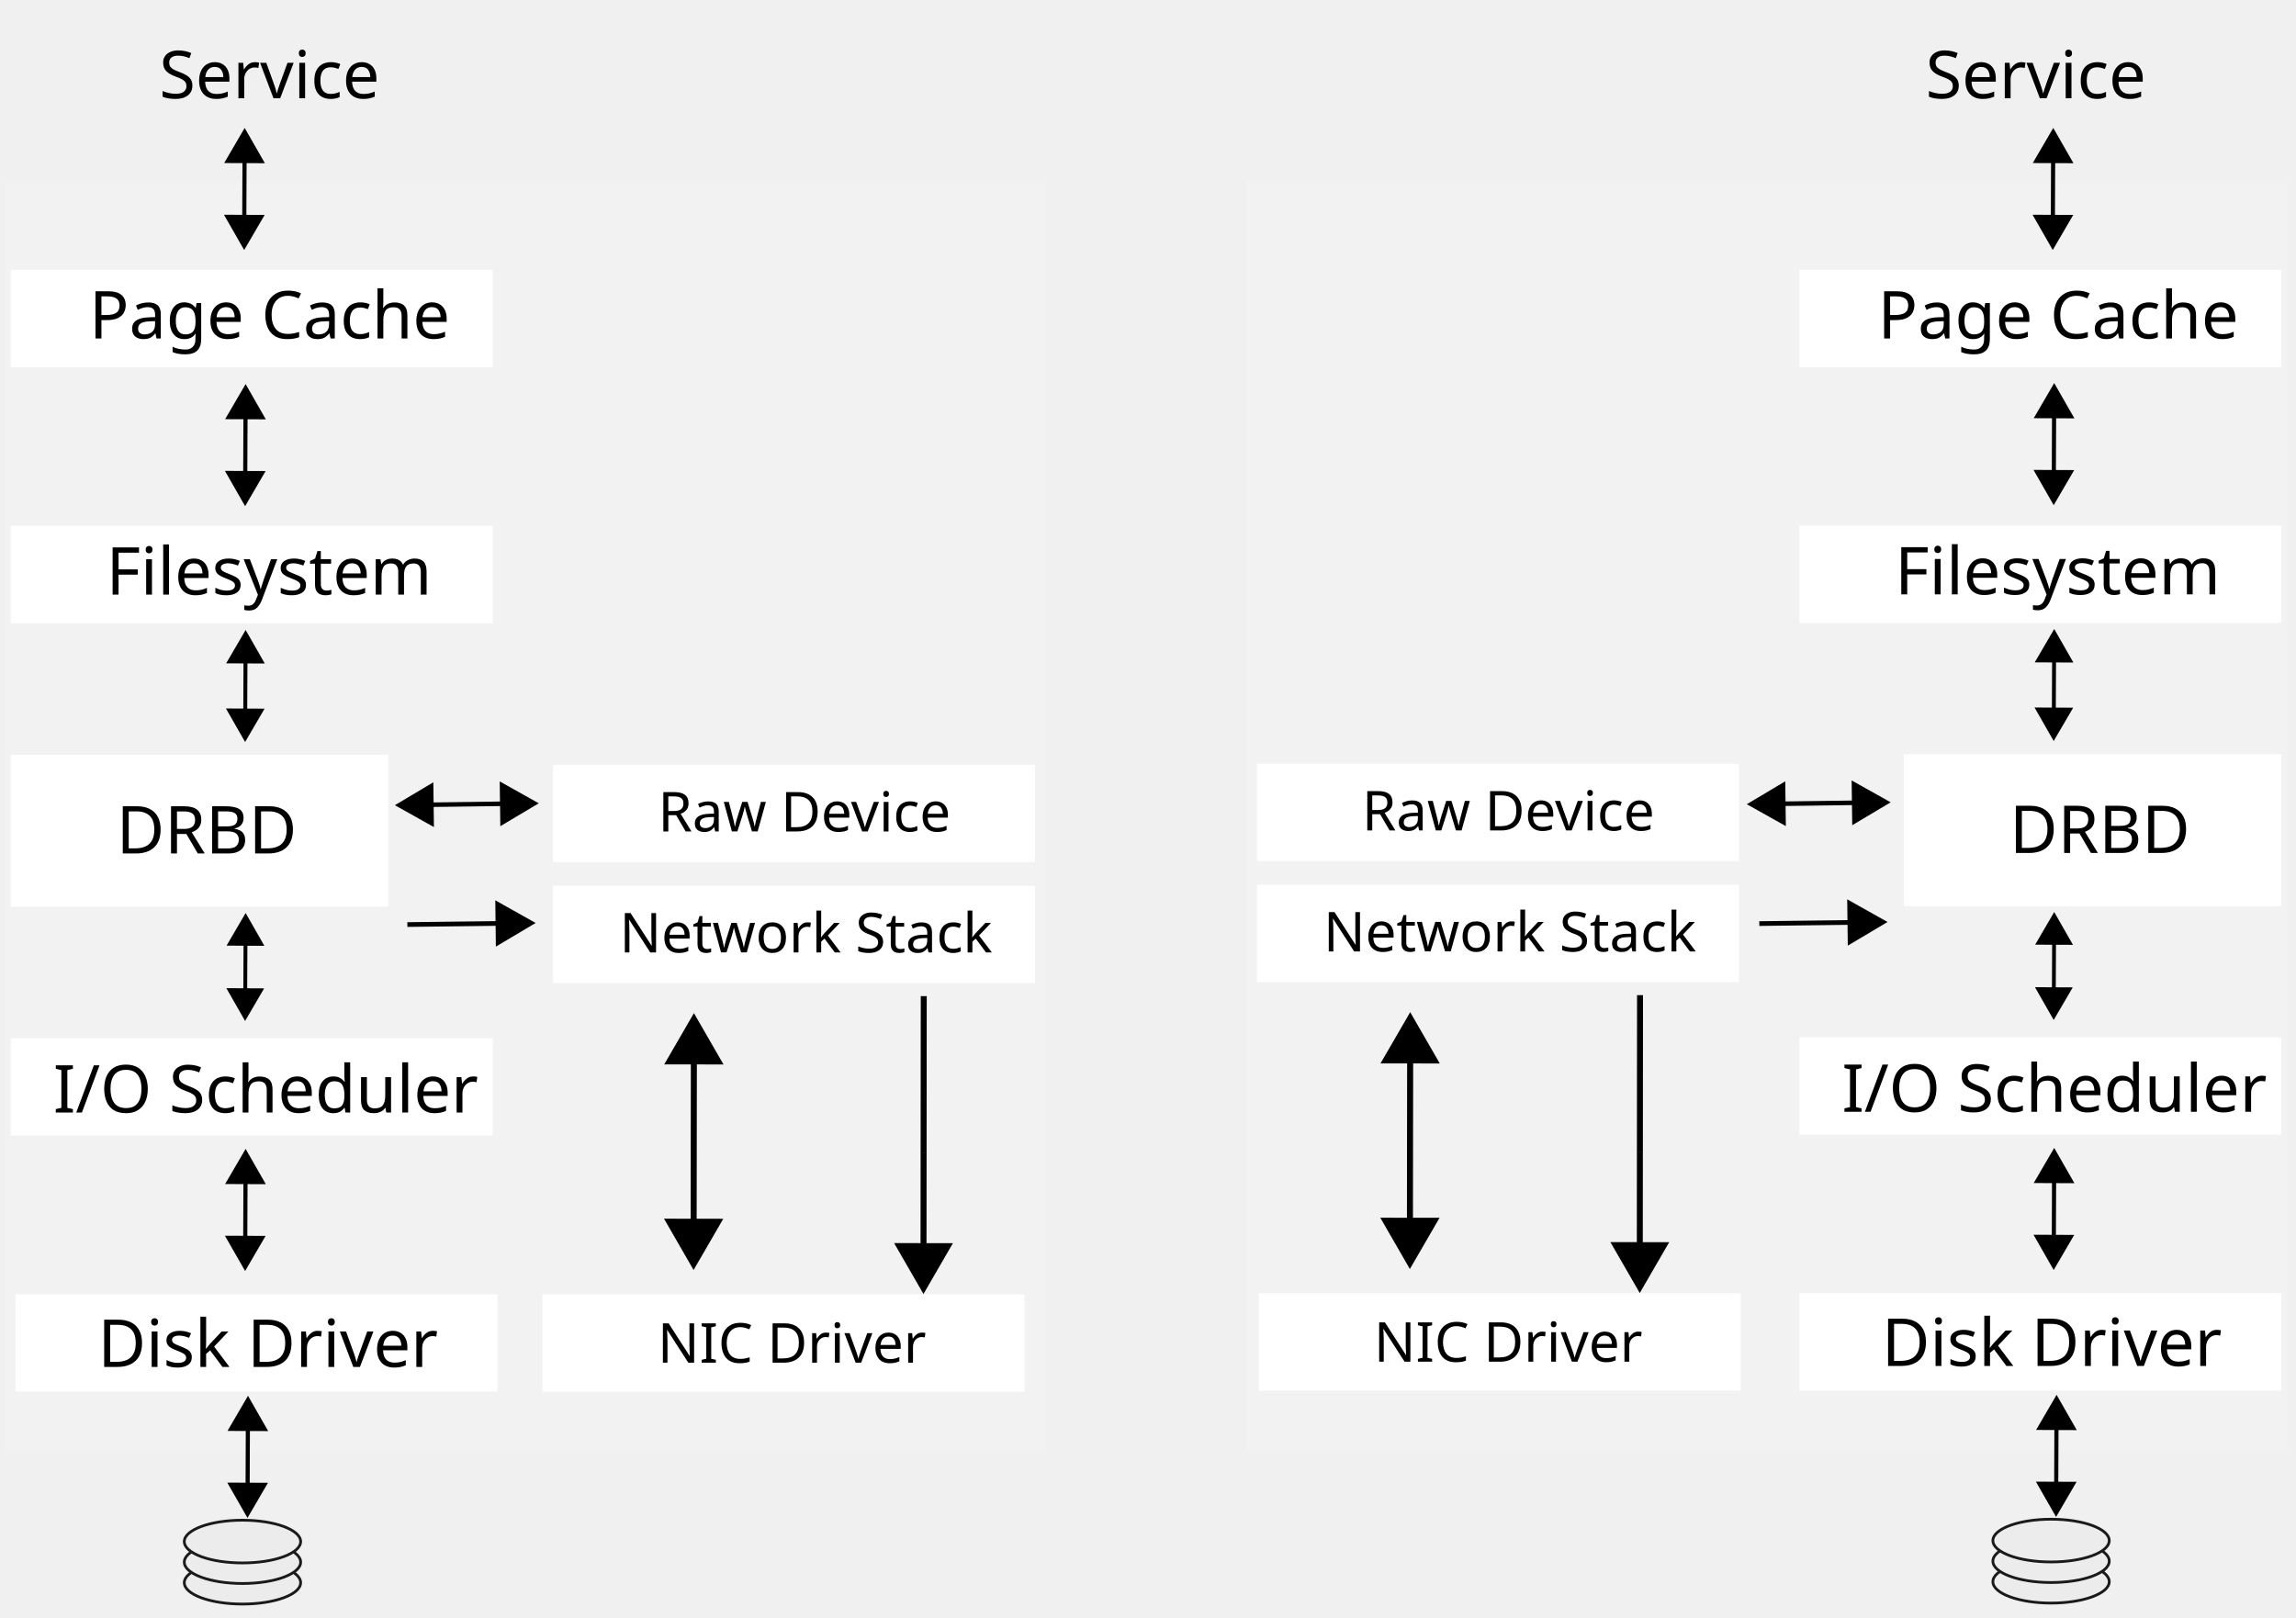
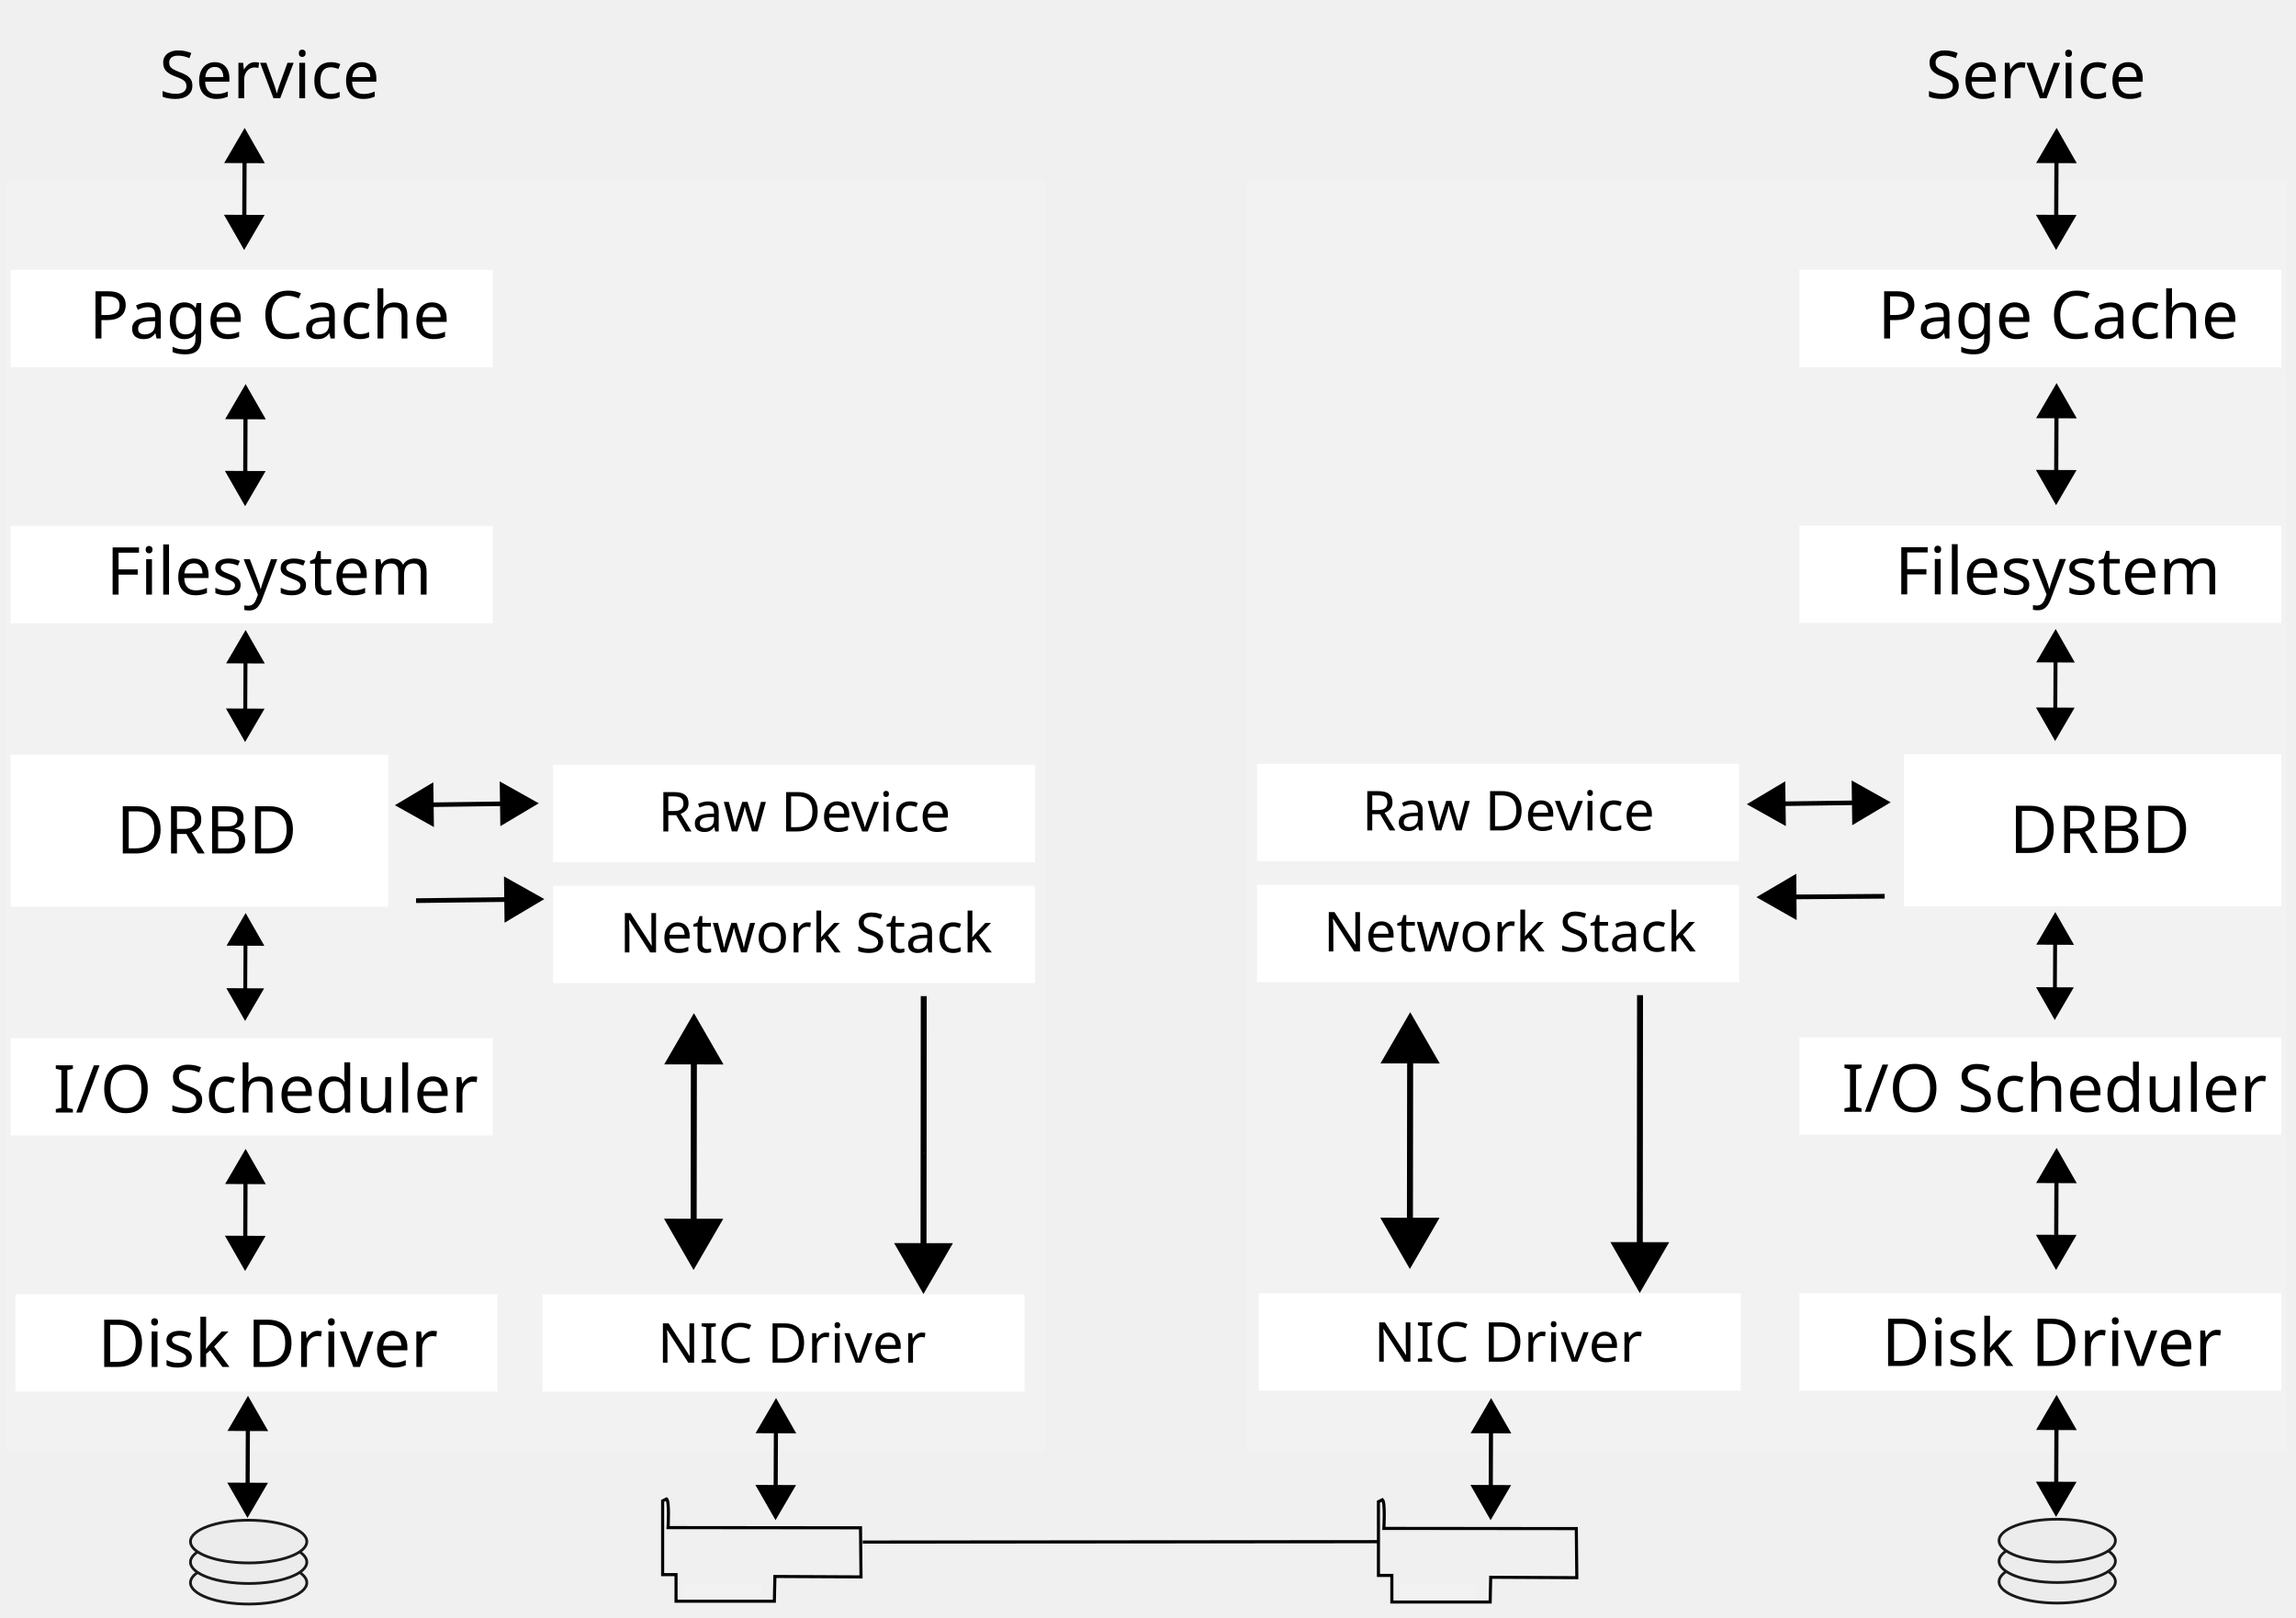
<svg xmlns="http://www.w3.org/2000/svg" width="744.094" height="524.409" id="svg2" version="1.1">
  <defs id="defs4">
    <marker orient="auto" refY="0.0" refX="0.0" id="TriangleInL" style="overflow:visible">
      <path id="path4393" d="M 5.77,0.0 L -2.88,5.0 L -2.88,-5.0 L 5.77,0.0 z " style="fill-rule:evenodd;stroke:#000000;stroke-width:1.0pt;marker-start:none" transform="scale(-0.8)" />
    </marker>
    <marker orient="auto" refY="0.0" refX="0.0" id="TriangleOutL" style="overflow:visible">
      <path id="path4402" d="M 5.77,0.0 L -2.88,5.0 L -2.88,-5.0 L 5.77,0.0 z " style="fill-rule:evenodd;stroke:#000000;stroke-width:1.0pt;marker-start:none" transform="scale(0.8)" />
    </marker>
    <marker orient="auto" refY="0.0" refX="0.0" id="Arrow2Lend" style="overflow:visible;">
      <path id="path4280" style="font-size:12.0;fill-rule:evenodd;stroke-width:0.625;stroke-linejoin:round;" d="M 8.719,4.034 L -2.207,0.016 L 8.719,-4.002 C 6.973,-1.63 6.983,1.616 8.719,4.034 z " transform="scale(1.1) rotate(180) translate(1,0)" />
    </marker>
    <marker orient="auto" refY="0.0" refX="0.0" id="Arrow1Lend" style="overflow:visible;">
      <path id="path4262" d="M 0.0,0.0 L 5.0,-5.0 L -12.5,0.0 L 5.0,5.0 L 0.0,0.0 z " style="fill-rule:evenodd;stroke:#000000;stroke-width:1.0pt;marker-start:none;" transform="scale(0.8) rotate(180) translate(12.5,0)" />
    </marker>
    <marker orient="auto" refY="0" refX="0" id="TriangleInL-0" style="overflow:visible">
      <path id="path4393-5" d="m 5.77,0 -8.65,5 0,-10 8.65,5 z" style="fill-rule:evenodd;stroke:#000000;stroke-width:1pt;marker-start:none" transform="scale(-0.8,-0.8)" />
    </marker>
    <marker orient="auto" refY="0" refX="0" id="TriangleOutL-7" style="overflow:visible">
      <path id="path4402-4" d="m 5.77,0 -8.65,5 0,-10 8.65,5 z" style="fill-rule:evenodd;stroke:#000000;stroke-width:1pt;marker-start:none" transform="scale(0.8,0.8)" />
    </marker>
    <marker orient="auto" refY="0" refX="0" id="TriangleInL-4" style="overflow:visible">
      <path id="path4393-53" d="m 5.77,0 -8.65,5 0,-10 8.65,5 z" style="fill-rule:evenodd;stroke:#000000;stroke-width:1pt;marker-start:none" transform="scale(-0.8,-0.8)" />
    </marker>
    <marker orient="auto" refY="0" refX="0" id="TriangleOutL-8" style="overflow:visible">
      <path id="path4402-1" d="m 5.77,0 -8.65,5 0,-10 8.65,5 z" style="fill-rule:evenodd;stroke:#000000;stroke-width:1pt;marker-start:none" transform="scale(0.8,0.8)" />
    </marker>
    <marker orient="auto" refY="0" refX="0" id="marker5892" style="overflow:visible">
      <path id="path5894" d="m 5.77,0 -8.65,5 0,-10 8.65,5 z" style="fill-rule:evenodd;stroke:#000000;stroke-width:1pt;marker-start:none" transform="scale(-0.8,-0.8)" />
    </marker>
    <marker orient="auto" refY="0" refX="0" id="marker5896" style="overflow:visible">
      <path id="path5898" d="m 5.77,0 -8.65,5 0,-10 8.65,5 z" style="fill-rule:evenodd;stroke:#000000;stroke-width:1pt;marker-start:none" transform="scale(0.8,0.8)" />
    </marker>
    <marker orient="auto" refY="0" refX="0" id="TriangleInL-6" style="overflow:visible">
      <path id="path4393-0" d="m 5.77,0 -8.65,5 0,-10 8.65,5 z" style="fill-rule:evenodd;stroke:#000000;stroke-width:1pt;marker-start:none" transform="scale(-0.8,-0.8)" />
    </marker>
    <marker orient="auto" refY="0" refX="0" id="TriangleOutL-2" style="overflow:visible">
      <path id="path4402-2" d="m 5.77,0 -8.65,5 0,-10 8.65,5 z" style="fill-rule:evenodd;stroke:#000000;stroke-width:1pt;marker-start:none" transform="scale(0.8,0.8)" />
    </marker>
    <marker orient="auto" refY="0" refX="0" id="TriangleInL-3" style="overflow:visible">
      <path id="path4393-1" d="m 5.77,0 -8.65,5 0,-10 8.65,5 z" style="fill-rule:evenodd;stroke:#000000;stroke-width:1pt;marker-start:none" transform="scale(-0.8,-0.8)" />
    </marker>
    <marker orient="auto" refY="0" refX="0" id="TriangleOutL-1" style="overflow:visible">
      <path id="path4402-19" d="m 5.77,0 -8.65,5 0,-10 8.65,5 z" style="fill-rule:evenodd;stroke:#000000;stroke-width:1pt;marker-start:none" transform="scale(0.8,0.8)" />
    </marker>
    <marker orient="auto" refY="0" refX="0" id="TriangleInL-1" style="overflow:visible">
      <path id="path4393-9" d="m 5.77,0 -8.65,5 0,-10 8.65,5 z" style="fill-rule:evenodd;stroke:#000000;stroke-width:1pt;marker-start:none" transform="scale(-0.8,-0.8)" />
    </marker>
    <marker orient="auto" refY="0" refX="0" id="TriangleOutL-87" style="overflow:visible">
      <path id="path4402-6" d="m 5.77,0 -8.65,5 0,-10 8.65,5 z" style="fill-rule:evenodd;stroke:#000000;stroke-width:1pt;marker-start:none" transform="scale(0.8,0.8)" />
    </marker>
    <marker orient="auto" refY="0" refX="0" id="TriangleInL-8" style="overflow:visible">
      <path id="path4393-3" d="m 5.77,0 -8.65,5 0,-10 8.65,5 z" style="fill-rule:evenodd;stroke:#000000;stroke-width:1pt;marker-start:none" transform="scale(-0.8,-0.8)" />
    </marker>
    <marker orient="auto" refY="0" refX="0" id="TriangleOutL-3" style="overflow:visible">
      <path id="path4402-46" d="m 5.77,0 -8.65,5 0,-10 8.65,5 z" style="fill-rule:evenodd;stroke:#000000;stroke-width:1pt;marker-start:none" transform="scale(0.8,0.8)" />
    </marker>
    <marker orient="auto" refY="0" refX="0" id="TriangleInL-66" style="overflow:visible">
      <path id="path4393-34" d="m 5.77,0 -8.65,5 0,-10 8.65,5 z" style="fill-rule:evenodd;stroke:#000000;stroke-width:1pt;marker-start:none" transform="scale(-0.8,-0.8)" />
    </marker>
    <marker orient="auto" refY="0" refX="0" id="TriangleOutL-17" style="overflow:visible">
      <path id="path4402-13" d="m 5.77,0 -8.65,5 0,-10 8.65,5 z" style="fill-rule:evenodd;stroke:#000000;stroke-width:1pt;marker-start:none" transform="scale(0.8,0.8)" />
    </marker>
    <marker orient="auto" refY="0" refX="0" id="TriangleInL-68" style="overflow:visible">
      <path id="path4393-09" d="m 5.77,0 -8.65,5 0,-10 8.65,5 z" style="fill-rule:evenodd;stroke:#000000;stroke-width:1pt;marker-start:none" transform="scale(-0.8,-0.8)" />
    </marker>
    <marker orient="auto" refY="0" refX="0" id="TriangleOutL-36" style="overflow:visible">
      <path id="path4402-3" d="m 5.77,0 -8.65,5 0,-10 8.65,5 z" style="fill-rule:evenodd;stroke:#000000;stroke-width:1pt;marker-start:none" transform="scale(0.8,0.8)" />
    </marker>
    <marker orient="auto" refY="0" refX="0" id="TriangleOutL-71" style="overflow:visible">
      <path id="path4402-9" d="m 5.77,0 -8.65,5 0,-10 8.65,5 z" style="fill-rule:evenodd;stroke:#000000;stroke-width:1pt;marker-start:none" transform="scale(0.8,0.8)" />
    </marker>
    <marker orient="auto" refY="0" refX="0" id="TriangleInL-16" style="overflow:visible">
      <path id="path4393-19" d="m 5.77,0 -8.65,5 0,-10 8.65,5 z" style="fill-rule:evenodd;stroke:#000000;stroke-width:1pt;marker-start:none" transform="scale(-0.8,-0.8)" />
    </marker>
    <marker orient="auto" refY="0" refX="0" id="TriangleOutL-12" style="overflow:visible">
      <path id="path4402-14" d="m 5.77,0 -8.65,5 0,-10 8.65,5 z" style="fill-rule:evenodd;stroke:#000000;stroke-width:1pt;marker-start:none" transform="scale(0.8,0.8)" />
    </marker>
    <marker orient="auto" refY="0" refX="0" id="TriangleInL-37" style="overflow:visible">
      <path id="path4393-2" d="m 5.77,0 -8.65,5 0,-10 8.65,5 z" style="fill-rule:evenodd;stroke:#000000;stroke-width:1pt;marker-start:none" transform="scale(-0.8,-0.8)" />
    </marker>
    <marker orient="auto" refY="0" refX="0" id="TriangleOutL-6" style="overflow:visible">
      <path id="path4402-5" d="m 5.77,0 -8.65,5 0,-10 8.65,5 z" style="fill-rule:evenodd;stroke:#000000;stroke-width:1pt;marker-start:none" transform="scale(0.8,0.8)" />
    </marker>
    <marker orient="auto" refY="0" refX="0" id="marker6765" style="overflow:visible">
      <path id="path6767" d="m 5.77,0 -8.65,5 0,-10 8.65,5 z" style="fill-rule:evenodd;stroke:#000000;stroke-width:1pt;marker-start:none" transform="scale(0.8,0.8)" />
    </marker>
    <marker orient="auto" refY="0" refX="0" id="marker6769" style="overflow:visible">
      <path id="path6771" d="m 5.77,0 -8.65,5 0,-10 8.65,5 z" style="fill-rule:evenodd;stroke:#000000;stroke-width:1pt;marker-start:none" transform="scale(-0.8,-0.8)" />
    </marker>
    <marker orient="auto" refY="0" refX="0" id="marker6773" style="overflow:visible">
      <path id="path6775" d="m 5.77,0 -8.65,5 0,-10 8.65,5 z" style="fill-rule:evenodd;stroke:#000000;stroke-width:1pt;marker-start:none" transform="scale(0.8,0.8)" />
    </marker>
    <marker orient="auto" refY="0" refX="0" id="marker6777" style="overflow:visible">
      <path id="path6779" d="m 5.77,0 -8.65,5 0,-10 8.65,5 z" style="fill-rule:evenodd;stroke:#000000;stroke-width:1pt;marker-start:none" transform="scale(0.8,0.8)" />
    </marker>
    <marker orient="auto" refY="0" refX="0" id="marker6781" style="overflow:visible">
      <path id="path6783" d="m 5.77,0 -8.65,5 0,-10 8.65,5 z" style="fill-rule:evenodd;stroke:#000000;stroke-width:1pt;marker-start:none" transform="scale(-0.8,-0.8)" />
    </marker>
    <marker orient="auto" refY="0" refX="0" id="marker6785" style="overflow:visible">
      <path id="path6787" d="m 5.77,0 -8.65,5 0,-10 8.65,5 z" style="fill-rule:evenodd;stroke:#000000;stroke-width:1pt;marker-start:none" transform="scale(0.8,0.8)" />
    </marker>
    <marker orient="auto" refY="0" refX="0" id="marker6789" style="overflow:visible">
      <path id="path6791" d="m 5.77,0 -8.65,5 0,-10 8.65,5 z" style="fill-rule:evenodd;stroke:#000000;stroke-width:1pt;marker-start:none" transform="scale(-0.8,-0.8)" />
    </marker>
    <marker orient="auto" refY="0" refX="0" id="marker6793" style="overflow:visible">
      <path id="path6795" d="m 5.77,0 -8.65,5 0,-10 8.65,5 z" style="fill-rule:evenodd;stroke:#000000;stroke-width:1pt;marker-start:none" transform="scale(0.8,0.8)" />
    </marker>
    <marker orient="auto" refY="0" refX="0" id="marker6797" style="overflow:visible">
      <path id="path6799" d="m 5.77,0 -8.65,5 0,-10 8.65,5 z" style="fill-rule:evenodd;stroke:#000000;stroke-width:1pt;marker-start:none" transform="scale(-0.8,-0.8)" />
    </marker>
    <marker orient="auto" refY="0" refX="0" id="marker6801" style="overflow:visible">
      <path id="path6803" d="m 5.77,0 -8.65,5 0,-10 8.65,5 z" style="fill-rule:evenodd;stroke:#000000;stroke-width:1pt;marker-start:none" transform="scale(0.8,0.8)" />
    </marker>
    <marker orient="auto" refY="0" refX="0" id="marker6805" style="overflow:visible">
      <path id="path6807" d="m 5.77,0 -8.65,5 0,-10 8.65,5 z" style="fill-rule:evenodd;stroke:#000000;stroke-width:1pt;marker-start:none" transform="scale(-0.8,-0.8)" />
    </marker>
    <marker orient="auto" refY="0" refX="0" id="marker6809" style="overflow:visible">
      <path id="path6811" d="m 5.77,0 -8.65,5 0,-10 8.65,5 z" style="fill-rule:evenodd;stroke:#000000;stroke-width:1pt;marker-start:none" transform="scale(0.8,0.8)" />
    </marker>
    <marker orient="auto" refY="0" refX="0" id="marker6813" style="overflow:visible">
      <path id="path6815" d="m 5.77,0 -8.65,5 0,-10 8.65,5 z" style="fill-rule:evenodd;stroke:#000000;stroke-width:1pt;marker-start:none" transform="scale(-0.8,-0.8)" />
    </marker>
    <marker orient="auto" refY="0" refX="0" id="marker6817" style="overflow:visible">
      <path id="path6819" d="m 5.77,0 -8.65,5 0,-10 8.65,5 z" style="fill-rule:evenodd;stroke:#000000;stroke-width:1pt;marker-start:none" transform="scale(0.8,0.8)" />
    </marker>
    <marker orient="auto" refY="0" refX="0" id="marker6821" style="overflow:visible">
      <path id="path6823" d="m 5.77,0 -8.65,5 0,-10 8.65,5 z" style="fill-rule:evenodd;stroke:#000000;stroke-width:1pt;marker-start:none" transform="scale(-0.8,-0.8)" />
    </marker>
    <marker orient="auto" refY="0" refX="0" id="marker6825" style="overflow:visible">
      <path id="path6827" d="m 5.77,0 -8.65,5 0,-10 8.65,5 z" style="fill-rule:evenodd;stroke:#000000;stroke-width:1pt;marker-start:none" transform="scale(0.8,0.8)" />
    </marker>
    <marker orient="auto" refY="0" refX="0" id="TriangleInL-7" style="overflow:visible">
      <path id="path4393-530" d="m 5.77,0 -8.65,5 0,-10 8.65,5 z" style="fill-rule:evenodd;stroke:#000000;stroke-width:1pt;marker-start:none" transform="scale(-0.8,-0.8)" />
    </marker>
    <marker orient="auto" refY="0" refX="0" id="TriangleOutL-66" style="overflow:visible">
      <path id="path4402-18" d="m 5.77,0 -8.65,5 0,-10 8.65,5 z" style="fill-rule:evenodd;stroke:#000000;stroke-width:1pt;marker-start:none" transform="scale(0.8,0.8)" />
    </marker>
    <marker orient="auto" refY="0" refX="0" id="marker7062" style="overflow:visible">
      <path id="path7064" d="m 5.77,0 -8.65,5 0,-10 8.65,5 z" style="fill-rule:evenodd;stroke:#000000;stroke-width:1pt;marker-start:none" transform="scale(0.8,0.8)" />
    </marker>
    <marker orient="auto" refY="0" refX="0" id="marker7066" style="overflow:visible">
      <path id="path7068" d="m 5.77,0 -8.65,5 0,-10 8.65,5 z" style="fill-rule:evenodd;stroke:#000000;stroke-width:1pt;marker-start:none" transform="scale(-0.8,-0.8)" />
    </marker>
    <marker orient="auto" refY="0" refX="0" id="marker7070" style="overflow:visible">
      <path id="path7072" d="m 5.77,0 -8.65,5 0,-10 8.65,5 z" style="fill-rule:evenodd;stroke:#000000;stroke-width:1pt;marker-start:none" transform="scale(0.8,0.8)" />
    </marker>
    <marker orient="auto" refY="0" refX="0" id="marker7074" style="overflow:visible">
      <path id="path7076" d="m 5.77,0 -8.65,5 0,-10 8.65,5 z" style="fill-rule:evenodd;stroke:#000000;stroke-width:1pt;marker-start:none" transform="scale(0.8,0.8)" />
    </marker>
    <marker orient="auto" refY="0" refX="0" id="marker7078" style="overflow:visible">
      <path id="path7080" d="m 5.77,0 -8.65,5 0,-10 8.65,5 z" style="fill-rule:evenodd;stroke:#000000;stroke-width:1pt;marker-start:none" transform="scale(-0.8,-0.8)" />
    </marker>
    <marker orient="auto" refY="0" refX="0" id="marker7082" style="overflow:visible">
      <path id="path7084" d="m 5.77,0 -8.65,5 0,-10 8.65,5 z" style="fill-rule:evenodd;stroke:#000000;stroke-width:1pt;marker-start:none" transform="scale(0.8,0.8)" />
    </marker>
    <marker orient="auto" refY="0" refX="0" id="marker7086" style="overflow:visible">
      <path id="path7088" d="m 5.77,0 -8.65,5 0,-10 8.65,5 z" style="fill-rule:evenodd;stroke:#000000;stroke-width:1pt;marker-start:none" transform="scale(-0.8,-0.8)" />
    </marker>
    <marker orient="auto" refY="0" refX="0" id="marker7090" style="overflow:visible">
      <path id="path7092" d="m 5.77,0 -8.65,5 0,-10 8.65,5 z" style="fill-rule:evenodd;stroke:#000000;stroke-width:1pt;marker-start:none" transform="scale(0.8,0.8)" />
    </marker>
    <marker orient="auto" refY="0" refX="0" id="marker7094" style="overflow:visible">
      <path id="path7096" d="m 5.77,0 -8.65,5 0,-10 8.65,5 z" style="fill-rule:evenodd;stroke:#000000;stroke-width:1pt;marker-start:none" transform="scale(-0.8,-0.8)" />
    </marker>
    <marker orient="auto" refY="0" refX="0" id="marker7098" style="overflow:visible">
      <path id="path7100" d="m 5.77,0 -8.65,5 0,-10 8.65,5 z" style="fill-rule:evenodd;stroke:#000000;stroke-width:1pt;marker-start:none" transform="scale(0.8,0.8)" />
    </marker>
    <marker orient="auto" refY="0" refX="0" id="marker7102" style="overflow:visible">
      <path id="path7104" d="m 5.77,0 -8.65,5 0,-10 8.65,5 z" style="fill-rule:evenodd;stroke:#000000;stroke-width:1pt;marker-start:none" transform="scale(-0.8,-0.8)" />
    </marker>
    <marker orient="auto" refY="0" refX="0" id="marker7106" style="overflow:visible">
      <path id="path7108" d="m 5.77,0 -8.65,5 0,-10 8.65,5 z" style="fill-rule:evenodd;stroke:#000000;stroke-width:1pt;marker-start:none" transform="scale(0.8,0.8)" />
    </marker>
    <marker orient="auto" refY="0" refX="0" id="marker7110" style="overflow:visible">
      <path id="path7112" d="m 5.77,0 -8.65,5 0,-10 8.65,5 z" style="fill-rule:evenodd;stroke:#000000;stroke-width:1pt;marker-start:none" transform="scale(-0.8,-0.8)" />
    </marker>
    <marker orient="auto" refY="0" refX="0" id="marker7114" style="overflow:visible">
      <path id="path7116" d="m 5.77,0 -8.65,5 0,-10 8.65,5 z" style="fill-rule:evenodd;stroke:#000000;stroke-width:1pt;marker-start:none" transform="scale(0.8,0.8)" />
    </marker>
    <marker orient="auto" refY="0" refX="0" id="marker7118" style="overflow:visible">
      <path id="path7120" d="m 5.77,0 -8.65,5 0,-10 8.65,5 z" style="fill-rule:evenodd;stroke:#000000;stroke-width:1pt;marker-start:none" transform="scale(-0.8,-0.8)" />
    </marker>
    <marker orient="auto" refY="0" refX="0" id="marker7122" style="overflow:visible">
      <path id="path7124" d="m 5.77,0 -8.65,5 0,-10 8.65,5 z" style="fill-rule:evenodd;stroke:#000000;stroke-width:1pt;marker-start:none" transform="scale(0.8,0.8)" />
    </marker>
+     <marker orient="auto" refY="0" refX="0" id="TriangleInL-15" style="overflow:visible">
+       <path id="path4393-24" d="m 5.77,0 -8.65,5 0,-10 8.65,5 z" style="fill-rule:evenodd;stroke:#000000;stroke-width:1pt;marker-start:none" transform="scale(-0.8,-0.8)" />
+     </marker>
+     <marker orient="auto" refY="0" refX="0" id="TriangleOutL-35" style="overflow:visible">
+       <path id="path4402-7" d="m 5.77,0 -8.65,5 0,-10 8.65,5 z" style="fill-rule:evenodd;stroke:#000000;stroke-width:1pt;marker-start:none" transform="scale(0.8,0.8)" />
+     </marker>
+     <marker orient="auto" refY="0" refX="0" id="TriangleInL-62" style="overflow:visible">
+       <path id="path4393-7" d="m 5.77,0 -8.65,5 0,-10 8.65,5 z" style="fill-rule:evenodd;stroke:#000000;stroke-width:1pt;marker-start:none" transform="scale(-0.8,-0.8)" />
+     </marker>
+     <marker orient="auto" refY="0" refX="0" id="TriangleOutL-5" style="overflow:visible">
+       <path id="path4402-74" d="m 5.77,0 -8.65,5 0,-10 8.65,5 z" style="fill-rule:evenodd;stroke:#000000;stroke-width:1pt;marker-start:none" transform="scale(0.8,0.8)" />
+     </marker>
  </defs>
  <g id="layer1" transform="translate(0,-527.9527)">
    <rect style="fill:#f2f2f2;stroke:none" id="rect2816" width="336.883" height="411.546" x="1.838" y="586.654" />
    <rect style="fill:#f2f2f2;stroke:none" id="rect2816-2" width="336.883" height="411.546" x="403.972" y="586.654" />
-     <path style="fill:none;stroke:#000000;stroke-width:1.339;stroke-linecap:square;stroke-linejoin:miter;stroke-miterlimit:0.9;stroke-opacity:1;stroke-dasharray:none;marker-start:url(#TriangleInL);marker-mid:none;marker-end:url(#TriangleOutL);display:inline" d="m 665.704,659.73 -0.101,24.358" id="path4254-8" />
-     <path style="fill:none;stroke:#000000;stroke-width:1.272;stroke-linecap:square;stroke-linejoin:miter;stroke-miterlimit:0.9;stroke-opacity:1;stroke-dasharray:none;marker-start:url(#TriangleInL);marker-mid:none;marker-end:url(#TriangleOutL);display:inline" d="m 665.704,739.06 -0.101,21.85" id="path4254-2-54" />
-     <path style="fill:none;stroke:#000000;stroke-width:1.244;stroke-linecap:square;stroke-linejoin:miter;stroke-miterlimit:0.9;stroke-opacity:1;stroke-dasharray:none;marker-start:url(#TriangleInL);marker-mid:none;marker-end:url(#TriangleOutL);display:inline" d="m 665.704,830.638 -0.102,20.848" id="path4254-2-8-3" />
-     <path style="fill:none;stroke:#000000;stroke-width:1.339;stroke-linecap:square;stroke-linejoin:miter;stroke-miterlimit:0.9;stroke-opacity:1;stroke-dasharray:none;marker-start:url(#TriangleInL);marker-mid:none;marker-end:url(#TriangleOutL);display:inline" d="m 665.704,907.634 -0.101,24.358" id="path4254-2-0-9" />
+     <path style="fill:none;stroke:#000000;stroke-width:1.339;stroke-linecap:square;stroke-linejoin:miter;stroke-miterlimit:0.9;stroke-opacity:1;stroke-dasharray:none;marker-start:url(#TriangleInL);marker-mid:none;marker-end:url(#TriangleOutL);display:inline" d="m 666.473,659.73 -0.101,24.358" id="path4254-8" />
+     <path style="fill:none;stroke:#000000;stroke-width:1.272;stroke-linecap:square;stroke-linejoin:miter;stroke-miterlimit:0.9;stroke-opacity:1;stroke-dasharray:none;marker-start:url(#TriangleInL);marker-mid:none;marker-end:url(#TriangleOutL);display:inline" d="m 666.172,739.06 -0.101,21.85" id="path4254-2-54" />
+     <path style="fill:none;stroke:#000000;stroke-width:1.244;stroke-linecap:square;stroke-linejoin:miter;stroke-miterlimit:0.9;stroke-opacity:1;stroke-dasharray:none;marker-start:url(#TriangleInL);marker-mid:none;marker-end:url(#TriangleOutL);display:inline" d="m 666.046,830.638 -0.102,20.848" id="path4254-2-8-3" />
+     <path style="fill:none;stroke:#000000;stroke-width:1.339;stroke-linecap:square;stroke-linejoin:miter;stroke-miterlimit:0.9;stroke-opacity:1;stroke-dasharray:none;marker-start:url(#TriangleInL);marker-mid:none;marker-end:url(#TriangleOutL);display:inline" d="m 666.473,907.634 -0.101,24.358" id="path4254-2-0-9" />
    <path style="fill:none;stroke:#000000;stroke-width:1.339;stroke-linecap:square;stroke-linejoin:miter;stroke-miterlimit:0.9;stroke-opacity:1;stroke-dasharray:none;marker-start:url(#TriangleInL);marker-mid:none;marker-end:url(#TriangleOutL);display:inline" d="m 666.473,987.663 -0.101,24.358" id="path4254-2-5-6" />
    <path style="fill:none;stroke:#000000;stroke-width:1.474;stroke-linecap:square;stroke-linejoin:miter;stroke-miterlimit:0.9;stroke-opacity:1;stroke-dasharray:none;marker-start:url(#TriangleInL);marker-mid:none;marker-end:url(#TriangleOutL);display:inline" d="m 574.483,788.511 29.88,-0.399" id="path4254-2-8-1-8" />
-     <path style="fill:none;stroke:#000000;stroke-width:1.524;stroke-linecap:square;stroke-linejoin:miter;stroke-miterlimit:0.9;stroke-opacity:1;stroke-dasharray:3.049, 1.524;stroke-dashoffset:1.219;marker-start:none;marker-mid:none;marker-end:url(#TriangleOutL);display:inline" d="m 570.918,827.298 32.149,-0.397" id="path4254-2-8-1-0-5" />
+     <path style="fill:none;stroke:#000000;stroke-width:1.524;stroke-linecap:square;stroke-linejoin:miter;stroke-miterlimit:0.9;stroke-opacity:1;stroke-dasharray:3.049, 1.524;stroke-dashoffset:1.219;marker-start:none;marker-mid:none;marker-end:url(#TriangleOutL);display:inline" d="m 610.029,818.461 -32.15,0.231" id="path4254-2-8-1-0-5" />
    <path style="fill:none;stroke:#000000;stroke-width:1.951;stroke-linecap:square;stroke-linejoin:miter;stroke-miterlimit:0.9;stroke-opacity:1;stroke-dasharray:none;marker-start:url(#TriangleInL);marker-mid:none;marker-end:url(#TriangleOutL);display:inline" d="m 457.012,867.106 -0.085,61.087" id="path4254-2-8-8-1" />
    <path style="fill:#000000;fill-opacity:1;stroke:#000000;stroke-width:1.935;stroke-linecap:square;stroke-linejoin:miter;stroke-miterlimit:0.9;stroke-opacity:1;stroke-dasharray:3.87, 1.935;stroke-dashoffset:1.548;marker-start:none;marker-mid:none;marker-end:url(#TriangleOutL);display:inline" d="m 531.506,851.471 -0.079,84.588" id="path4254-2-8-1-0-8-8" />
-     <path style="fill:none;stroke:#000000;stroke-width:1.339;stroke-linecap:square;stroke-linejoin:miter;stroke-miterlimit:0.9;stroke-opacity:1;stroke-dasharray:none;marker-start:url(#TriangleInL);marker-mid:none;marker-end:url(#TriangleOutL);display:inline" d="m 665.396,577.025 -0.101,24.358" id="path4254-6-5" />
+     <path style="fill:none;stroke:#000000;stroke-width:1.339;stroke-linecap:square;stroke-linejoin:miter;stroke-miterlimit:0.9;stroke-opacity:1;stroke-dasharray:none;marker-start:url(#TriangleInL);marker-mid:none;marker-end:url(#TriangleOutL);display:inline" d="m 666.473,577.025 -0.101,24.358" id="path4254-6-5" />
    <g style="display:inline" id="g6276-2" transform="matrix(0.8926412,0,0,0.8926412,578.0852,561.2989)">
      <rect y="60.616" x="5.672" height="35.345" width="175" id="rect5930-9" style="fill:#ffffff;stroke:none;display:inline" />
      <text id="text4136-0" y="85.542" x="34.122" style="font-size:40px;font-style:normal;font-weight:normal;fill:#000000;fill-opacity:1;stroke:none;font-family:Andale Sans;-inkscape-font-specification:Andale Sans" xml:space="preserve">
        <tspan style="font-size:24px" y="85.542" x="34.122" id="tspan4138-7">Page Cache</tspan>
      </text>
    </g>
    <g style="display:inline" id="g6271-6" transform="matrix(0.8926412,0,0,0.8926412,578.0852,571.029)">
      <rect y="142.621" x="5.672" height="35.345" width="175" id="rect5930-1-0" style="fill:#ffffff;stroke:none;display:inline" />
      <text id="text4136-7-0" y="167.573" x="40.338" style="font-size:40px;font-style:normal;font-weight:normal;fill:#000000;fill-opacity:1;stroke:none;font-family:Andale Sans;-inkscape-font-specification:Andale Sans" xml:space="preserve">
        <tspan style="font-size:24px" y="167.573" x="40.338" id="tspan4138-4-7">Filesystem</tspan>
      </text>
    </g>
    <g id="g7343" transform="translate(27.39785,7.944015)">
      <rect y="764.475" x="589.61" height="49.249" width="122.353" id="rect5930-17-3" style="fill:#ffffff;stroke:none;display:inline" />
      <text id="text4136-5-2" y="796.48" x="623.85" style="font-size:35.706px;font-style:normal;font-weight:normal;fill:#000000;fill-opacity:1;stroke:none;display:inline;font-family:Andale Sans;-inkscape-font-specification:Andale Sans" xml:space="preserve">
        <tspan style="font-size:21.423px" y="796.48" x="623.85" id="tspan4138-2-7">DRBD</tspan>
      </text>
    </g>
    <g style="display:inline" id="g6281-0" transform="matrix(0.8926412,0,0,0.8926412,578.0852,590.4892)">
      <rect y="306.629" x="5.672" height="35.345" width="175" id="rect5930-00-7" style="fill:#ffffff;stroke:none;display:inline" />
      <text id="text4136-6-1" y="333.648" x="21.085" style="font-size:40px;font-style:normal;font-weight:normal;fill:#000000;fill-opacity:1;stroke:none;font-family:Andale Sans;-inkscape-font-specification:Andale Sans" xml:space="preserve">
        <tspan style="font-size:24px" y="333.648" x="21.085" id="tspan4138-0-3">I/O Scheduler</tspan>
      </text>
    </g>
    <g style="display:inline" id="g6261-3" transform="matrix(0.8926412,0,0,0.8926412,577.3157,600.2193)">
      <rect y="388.634" x="6.534" height="35.345" width="175" id="rect5930-4-7" style="fill:#ffffff;stroke:none;display:inline" />
      <text id="text4136-6-6-6" y="415.026" x="36.419" style="font-size:40px;font-style:normal;font-weight:normal;fill:#000000;fill-opacity:1;stroke:none;font-family:Andale Sans;-inkscape-font-specification:Andale Sans" xml:space="preserve">
        <tspan style="font-size:24px" y="415.026" x="36.419" id="tspan4138-0-4-3">Disk Driver</tspan>
      </text>
    </g>
    <g style="display:inline" id="g6160-9" transform="matrix(0.8926412,0,0,0.8926412,229.9922,610.9926)">
      <rect y="184.323" x="198.707" height="35.345" width="175" id="rect5930-17-7-6" style="fill:#ffffff;stroke:none;display:inline" />
      <text id="text4136-5-6-95" y="208.52" x="236.822" style="font-size:40px;font-style:normal;font-weight:normal;fill:#000000;fill-opacity:1;stroke:none;font-family:Andale Sans;-inkscape-font-specification:Andale Sans" xml:space="preserve">
        <tspan style="font-size:20px" y="208.52" x="236.822" id="tspan4138-2-6-9">Raw Device</tspan>
      </text>
    </g>
    <g style="display:inline" id="g6165-8" transform="matrix(0.8926412,0,0,0.8926412,232.0853,585.9371)">
      <rect y="256.323" x="196.362" height="35.345" width="175" id="rect5930-17-7-5-1" style="fill:#ffffff;stroke:none;display:inline" />
      <text id="text4136-5-6-1-7" y="280.52" x="220.493" style="font-size:40px;font-style:normal;font-weight:normal;fill:#000000;fill-opacity:1;stroke:none;display:inline;font-family:Andale Sans;-inkscape-font-specification:Andale Sans" xml:space="preserve">
        <tspan style="font-size:20px" y="280.52" x="220.493" id="tspan4138-2-6-1-5">Network Stack</tspan>
      </text>
    </g>
    <g style="display:inline" id="g6342-3" transform="matrix(0.8926412,0,0,0.8926412,226.6986,600.2193)">
      <rect y="388.668" x="203.017" height="35.345" width="175" id="rect5930-17-7-8-8" style="fill:#ffffff;stroke:none;display:inline" />
      <text id="text4136-5-6-9-0" y="413.489" x="244.829" style="font-size:40px;font-style:normal;font-weight:normal;fill:#000000;fill-opacity:1;stroke:none;font-family:Andale Sans;-inkscape-font-specification:Andale Sans" xml:space="preserve">
        <tspan style="font-size:20px" y="413.489" x="244.829" id="tspan4138-2-6-3-7">NIC Driver</tspan>
      </text>
    </g>
-     <g style="display:inline" id="g6334-7" transform="matrix(0.8926412,0,0,0.8926412,273.6608,802.6026)">
+     <g style="display:inline" id="g6334-7" transform="matrix(0.8926412,0,0,0.8926412,275.6608,802.6026)">
      <path d="m 461.207,251.134 c 0,4.285 -9.456,7.759 -21.121,7.759 -11.665,0 -21.121,-3.474 -21.121,-7.759 0,-4.285 9.456,-7.759 21.121,-7.759 11.665,0 21.121,3.474 21.121,7.759 z" id="path6288-8-3" style="fill:#ececec;stroke:#1a1a1a;display:inline" transform="translate(-2,15.51724)" />
      <path transform="translate(-2,8.051727)" d="m 461.207,251.134 c 0,4.285 -9.456,7.759 -21.121,7.759 -11.665,0 -21.121,-3.474 -21.121,-7.759 0,-4.285 9.456,-7.759 21.121,-7.759 11.665,0 21.121,3.474 21.121,7.759 z" id="path6288-4" style="fill:#ececec;stroke:#1a1a1a" />
      <path transform="translate(-2,0.5862084)" d="m 461.207,251.134 c 0,4.285 -9.456,7.759 -21.121,7.759 -11.665,0 -21.121,-3.474 -21.121,-7.759 0,-4.285 9.456,-7.759 21.121,-7.759 11.665,0 21.121,3.474 21.121,7.759 z" id="path6288-5-6" style="fill:#ececec;stroke:#1a1a1a;display:inline" />
+     </g>
+     <g style="display:inline" id="g7420" transform="translate(-113.6967,472.5428)">
+       <path id="path7416" d="m 329.712,541.269 c 0.99,0.495 0.495,9.278 0.495,9.278 l 62.366,0.066 0.163,15.909 c 0,0 -26.582,-0.137 -27.909,-0.137 l -0.173,8.024 -31.862,0 0,-8.621 -4.345,0 0,-23.897 1.264,-0.623 z" style="fill:none;stroke:#000000;stroke-width:1px;stroke-linecap:butt;stroke-linejoin:miter;stroke-opacity:1" />
+       <rect y="568.706" x="335.544" height="4.775" width="24.668" id="rect7418" style="fill:#f2f2f2;fill-opacity:1;stroke:none" />
+     </g>
+     <g style="display:inline" id="g7420-6" transform="translate(118.2839,472.8)">
+       <path id="path7416-4" d="m 329.712,541.269 c 0.99,0.495 0.495,9.278 0.495,9.278 l 62.366,0.066 0.163,15.909 c 0,0 -26.582,-0.137 -27.909,-0.137 l -0.173,8.024 -31.862,0 0,-8.621 -4.345,0 0,-23.897 1.264,-0.623 z" style="fill:none;stroke:#000000;stroke-width:1px;stroke-linecap:butt;stroke-linejoin:miter;stroke-opacity:1" />
+       <rect y="568.706" x="335.544" height="4.775" width="24.668" id="rect7418-9" style="fill:#f2f2f2;fill-opacity:1;stroke:none" />
    </g>
  </g>
  <g id="layer3" style="display:inline">
    <path style="fill:none;stroke:#000000;stroke-width:1.339;stroke-linecap:square;stroke-linejoin:miter;stroke-miterlimit:0.9;stroke-opacity:1;stroke-dasharray:none;marker-start:url(#TriangleInL);marker-mid:none;marker-end:url(#TriangleOutL)" d="M 79.57,132.095 79.469,156.453" id="path4254" />
    <path style="fill:none;stroke:#000000;stroke-width:1.272;stroke-linecap:square;stroke-linejoin:miter;stroke-miterlimit:0.9;stroke-opacity:1;stroke-dasharray:none;marker-start:url(#TriangleInL);marker-mid:none;marker-end:url(#TriangleOutL)" d="m 79.57,211.425 -0.101,21.85" id="path4254-2" />
    <path style="fill:none;stroke:#000000;stroke-width:1.244;stroke-linecap:square;stroke-linejoin:miter;stroke-miterlimit:0.9;stroke-opacity:1;stroke-dasharray:none;marker-start:url(#TriangleInL);marker-mid:none;marker-end:url(#TriangleOutL);display:inline" d="m 79.57,303.003 -0.102,20.848" id="path4254-2-8" />
    <path style="fill:none;stroke:#000000;stroke-width:1.339;stroke-linecap:square;stroke-linejoin:miter;stroke-miterlimit:0.9;stroke-opacity:1;stroke-dasharray:none;marker-start:url(#TriangleInL);marker-mid:none;marker-end:url(#TriangleOutL);display:inline" d="m 79.57,379.999 -0.101,24.358" id="path4254-2-0" />
    <path style="fill:none;stroke:#000000;stroke-width:1.339;stroke-linecap:square;stroke-linejoin:miter;stroke-miterlimit:0.9;stroke-opacity:1;stroke-dasharray:none;marker-start:url(#TriangleInL);marker-mid:none;marker-end:url(#TriangleOutL);display:inline" d="m 80.339,460.027 -0.101,24.358" id="path4254-2-5" />
    <path style="fill:none;stroke:#000000;stroke-width:1.474;stroke-linecap:square;stroke-linejoin:miter;stroke-miterlimit:0.9;stroke-opacity:1;stroke-dasharray:none;marker-start:url(#TriangleInL);marker-mid:none;marker-end:url(#TriangleOutL);display:inline" d="m 136.349,260.876 29.88,-0.399" id="path4254-2-8-1" />
-     <path style="fill:none;stroke:#000000;stroke-width:1.524;stroke-linecap:square;stroke-linejoin:miter;stroke-miterlimit:0.9;stroke-opacity:1;stroke-dasharray:3.049, 1.524;stroke-dashoffset:1.219;marker-start:none;marker-mid:none;marker-end:url(#TriangleOutL);display:inline" d="m 132.784,299.662 32.149,-0.397" id="path4254-2-8-1-0" />
+     <path style="fill:none;stroke:#000000;stroke-width:1.524;stroke-linecap:square;stroke-linejoin:miter;stroke-miterlimit:0.9;stroke-opacity:1;stroke-dasharray:3.049, 1.524;stroke-dashoffset:1.219;marker-start:none;marker-mid:none;marker-end:url(#TriangleOutL);display:inline" d="m 135.6,291.916 32.149,-0.397" id="path4254-2-8-1-0" />
    <path style="fill:none;stroke:#000000;stroke-width:1.951;stroke-linecap:square;stroke-linejoin:miter;stroke-miterlimit:0.9;stroke-opacity:1;stroke-dasharray:none;marker-start:url(#TriangleInL);marker-mid:none;marker-end:url(#TriangleOutL);display:inline" d="m 224.878,339.471 -0.085,61.087" id="path4254-2-8-8" />
    <path style="fill:#000000;fill-opacity:1;stroke:#000000;stroke-width:1.935;stroke-linecap:square;stroke-linejoin:miter;stroke-miterlimit:0.9;stroke-opacity:1;stroke-dasharray:3.87, 1.935;stroke-dashoffset:1.548;marker-start:none;marker-mid:none;marker-end:url(#TriangleOutL);display:inline" d="m 299.372,323.836 -0.079,84.588" id="path4254-2-8-1-0-8" />
    <path style="fill:none;stroke:#000000;stroke-width:1.339;stroke-linecap:square;stroke-linejoin:miter;stroke-miterlimit:0.9;stroke-opacity:1;stroke-dasharray:none;marker-start:url(#TriangleInL);marker-mid:none;marker-end:url(#TriangleOutL);display:inline" d="M 79.262,49.072 79.161,73.43" id="path4254-6" />
+     <path style="fill:none;stroke:#000000;stroke-width:1.339;stroke-linecap:square;stroke-linejoin:miter;stroke-miterlimit:0.9;stroke-opacity:1;stroke-dasharray:none;marker-start:url(#TriangleInL);marker-mid:none;marker-end:url(#TriangleOutL);display:inline" d="m 251.472,460.762 -0.101,24.358" id="path4254-2-5-5" />
+     <path style="fill:none;stroke:#000000;stroke-width:1.339;stroke-linecap:square;stroke-linejoin:miter;stroke-miterlimit:0.9;stroke-opacity:1;stroke-dasharray:none;marker-start:url(#TriangleInL);marker-mid:none;marker-end:url(#TriangleOutL);display:inline" d="m 483.217,460.772 -0.101,24.358" id="path4254-2-5-5-5" />
+     <path style="fill:none;stroke:#000000;stroke-width:1.022px;stroke-linecap:butt;stroke-linejoin:miter;stroke-opacity:1" d="m 279.585,499.825 166.887,-0.128" id="path7559" />
  </g>
  <g id="layer2" style="display:inline">
    <g id="g6276" transform="matrix(0.8926412,0,0,0.8926412,-1.587938,33.34621)">
      <rect y="60.616" x="5.672" height="35.345" width="175" id="rect5930" style="fill:#ffffff;stroke:none;display:inline" />
      <text id="text4136" y="85.542" x="34.122" style="font-size:40px;font-style:normal;font-weight:normal;fill:#000000;fill-opacity:1;stroke:none;font-family:Andale Sans;-inkscape-font-specification:Andale Sans" xml:space="preserve">
        <tspan style="font-size:24px" y="85.542" x="34.122" id="tspan4138">Page Cache</tspan>
      </text>
    </g>
    <g id="g6271" transform="matrix(0.8926412,0,0,0.8926412,-1.587938,43.15567)">
      <rect y="142.621" x="5.672" height="35.345" width="175" id="rect5930-1" style="fill:#ffffff;stroke:none;display:inline" />
      <text id="text4136-7" y="167.573" x="40.338" style="font-size:40px;font-style:normal;font-weight:normal;fill:#000000;fill-opacity:1;stroke:none;font-family:Andale Sans;-inkscape-font-specification:Andale Sans" xml:space="preserve">
        <tspan style="font-size:24px" y="167.573" x="40.338" id="tspan4138-4">Filesystem</tspan>
      </text>
    </g>
    <g id="g7409" transform="translate(0,-8.214722)">
      <rect y="252.84" x="3.475" height="49.249" width="122.353" id="rect5930-17" style="fill:#ffffff;stroke:none;display:inline" />
      <text id="text4136-5" y="284.844" x="37.716" style="font-size:35.706px;font-style:normal;font-weight:normal;fill:#000000;fill-opacity:1;stroke:none;font-family:Andale Sans;-inkscape-font-specification:Andale Sans" xml:space="preserve">
        <tspan style="font-size:21.423px" y="284.844" x="37.716" id="tspan4138-2">DRBD</tspan>
      </text>
    </g>
    <g id="g6281" transform="matrix(0.8926412,0,0,0.8926412,-1.587938,62.77466)">
      <rect y="306.629" x="5.672" height="35.345" width="175" id="rect5930-00" style="fill:#ffffff;stroke:none;display:inline" />
      <text id="text4136-6" y="333.648" x="21.085" style="font-size:40px;font-style:normal;font-weight:normal;fill:#000000;fill-opacity:1;stroke:none;font-family:Andale Sans;-inkscape-font-specification:Andale Sans" xml:space="preserve">
        <tspan style="font-size:24px" y="333.648" x="21.085" id="tspan4138-0">I/O Scheduler</tspan>
      </text>
    </g>
    <g id="g6261" transform="matrix(0.8926412,0,0,0.8926412,-0.8184198,72.58416)">
      <rect y="388.634" x="6.534" height="35.345" width="175" id="rect5930-4" style="fill:#ffffff;stroke:none;display:inline" />
      <text id="text4136-6-6" y="415.026" x="36.419" style="font-size:40px;font-style:normal;font-weight:normal;fill:#000000;fill-opacity:1;stroke:none;font-family:Andale Sans;-inkscape-font-specification:Andale Sans" xml:space="preserve">
        <tspan style="font-size:24px" y="415.026" x="36.419" id="tspan4138-0-4">Disk Driver</tspan>
      </text>
    </g>
    <g id="g6160" transform="matrix(0.8926412,0,0,0.8926412,1.858017,83.35742)">
      <rect y="184.323" x="198.707" height="35.345" width="175" id="rect5930-17-7" style="fill:#ffffff;stroke:none;display:inline" />
      <text id="text4136-5-6" y="208.52" x="236.822" style="font-size:40px;font-style:normal;font-weight:normal;fill:#000000;fill-opacity:1;stroke:none;font-family:Andale Sans;-inkscape-font-specification:Andale Sans" xml:space="preserve">
        <tspan style="font-size:20px" y="208.52" x="236.822" id="tspan4138-2-6">Raw Device</tspan>
      </text>
    </g>
    <g id="g6165" transform="matrix(0.8926412,0,0,0.8926412,3.951098,58.3019)">
      <rect y="256.323" x="196.362" height="35.345" width="175" id="rect5930-17-7-5" style="fill:#ffffff;stroke:none;display:inline" />
      <text id="text4136-5-6-1" y="280.52" x="220.493" style="font-size:40px;font-style:normal;font-weight:normal;fill:#000000;fill-opacity:1;stroke:none;display:inline;font-family:Andale Sans;-inkscape-font-specification:Andale Sans" xml:space="preserve">
        <tspan style="font-size:20px" y="280.52" x="220.493" id="tspan4138-2-6-1">Network Stack</tspan>
      </text>
    </g>
    <g id="g6342" transform="matrix(0.8926412,0,0,0.8926412,-5.435529,72.58416)">
      <rect y="388.668" x="203.017" height="35.345" width="175" id="rect5930-17-7-8" style="fill:#ffffff;stroke:none;display:inline" />
      <text id="text4136-5-6-9" y="413.489" x="244.829" style="font-size:40px;font-style:normal;font-weight:normal;fill:#000000;fill-opacity:1;stroke:none;font-family:Andale Sans;-inkscape-font-specification:Andale Sans" xml:space="preserve">
        <tspan style="font-size:20px" y="413.489" x="244.829" id="tspan4138-2-6-3">NIC Driver</tspan>
      </text>
    </g>
-     <g id="g6334" transform="matrix(0.8926412,0,0,0.8926412,-312.4733,274.9675)">
+     <g id="g6334" transform="matrix(0.8926412,0,0,0.8926412,-310.4733,274.9675)">
      <path d="m 461.207,251.134 c 0,4.285 -9.456,7.759 -21.121,7.759 -11.665,0 -21.121,-3.474 -21.121,-7.759 0,-4.285 9.456,-7.759 21.121,-7.759 11.665,0 21.121,3.474 21.121,7.759 z" id="path6288-8" style="fill:#ececec;stroke:#1a1a1a;display:inline" transform="translate(-2,15.51724)" />
      <path transform="translate(-2,8.051727)" d="m 461.207,251.134 c 0,4.285 -9.456,7.759 -21.121,7.759 -11.665,0 -21.121,-3.474 -21.121,-7.759 0,-4.285 9.456,-7.759 21.121,-7.759 11.665,0 21.121,3.474 21.121,7.759 z" id="path6288" style="fill:#ececec;stroke:#1a1a1a" />
      <path transform="translate(-2,0.5862084)" d="m 461.207,251.134 c 0,4.285 -9.456,7.759 -21.121,7.759 -11.665,0 -21.121,-3.474 -21.121,-7.759 0,-4.285 9.456,-7.759 21.121,-7.759 11.665,0 21.121,3.474 21.121,7.759 z" id="path6288-5" style="fill:#ececec;stroke:#1a1a1a;display:inline" />
    </g>
    <text xml:space="preserve" style="font-size:35.706px;font-style:normal;font-weight:normal;fill:#000000;fill-opacity:1;stroke:none;font-family:Andale Sans;-inkscape-font-specification:Andale Sans" x="51.599" y="31.849" id="text4136-71">
      <tspan id="tspan4138-70" x="51.599" y="31.849" style="font-size:21.423px">Service</tspan>
    </text>
    <text xml:space="preserve" style="font-size:35.706px;font-style:normal;font-weight:normal;fill:#000000;fill-opacity:1;stroke:none;display:inline;font-family:Andale Sans;-inkscape-font-specification:Andale Sans" x="624.051" y="31.849" id="text4136-71-4">
      <tspan id="tspan4138-70-1" x="624.051" y="31.849" style="font-size:21.423px">Service</tspan>
    </text>
  </g>
</svg>
